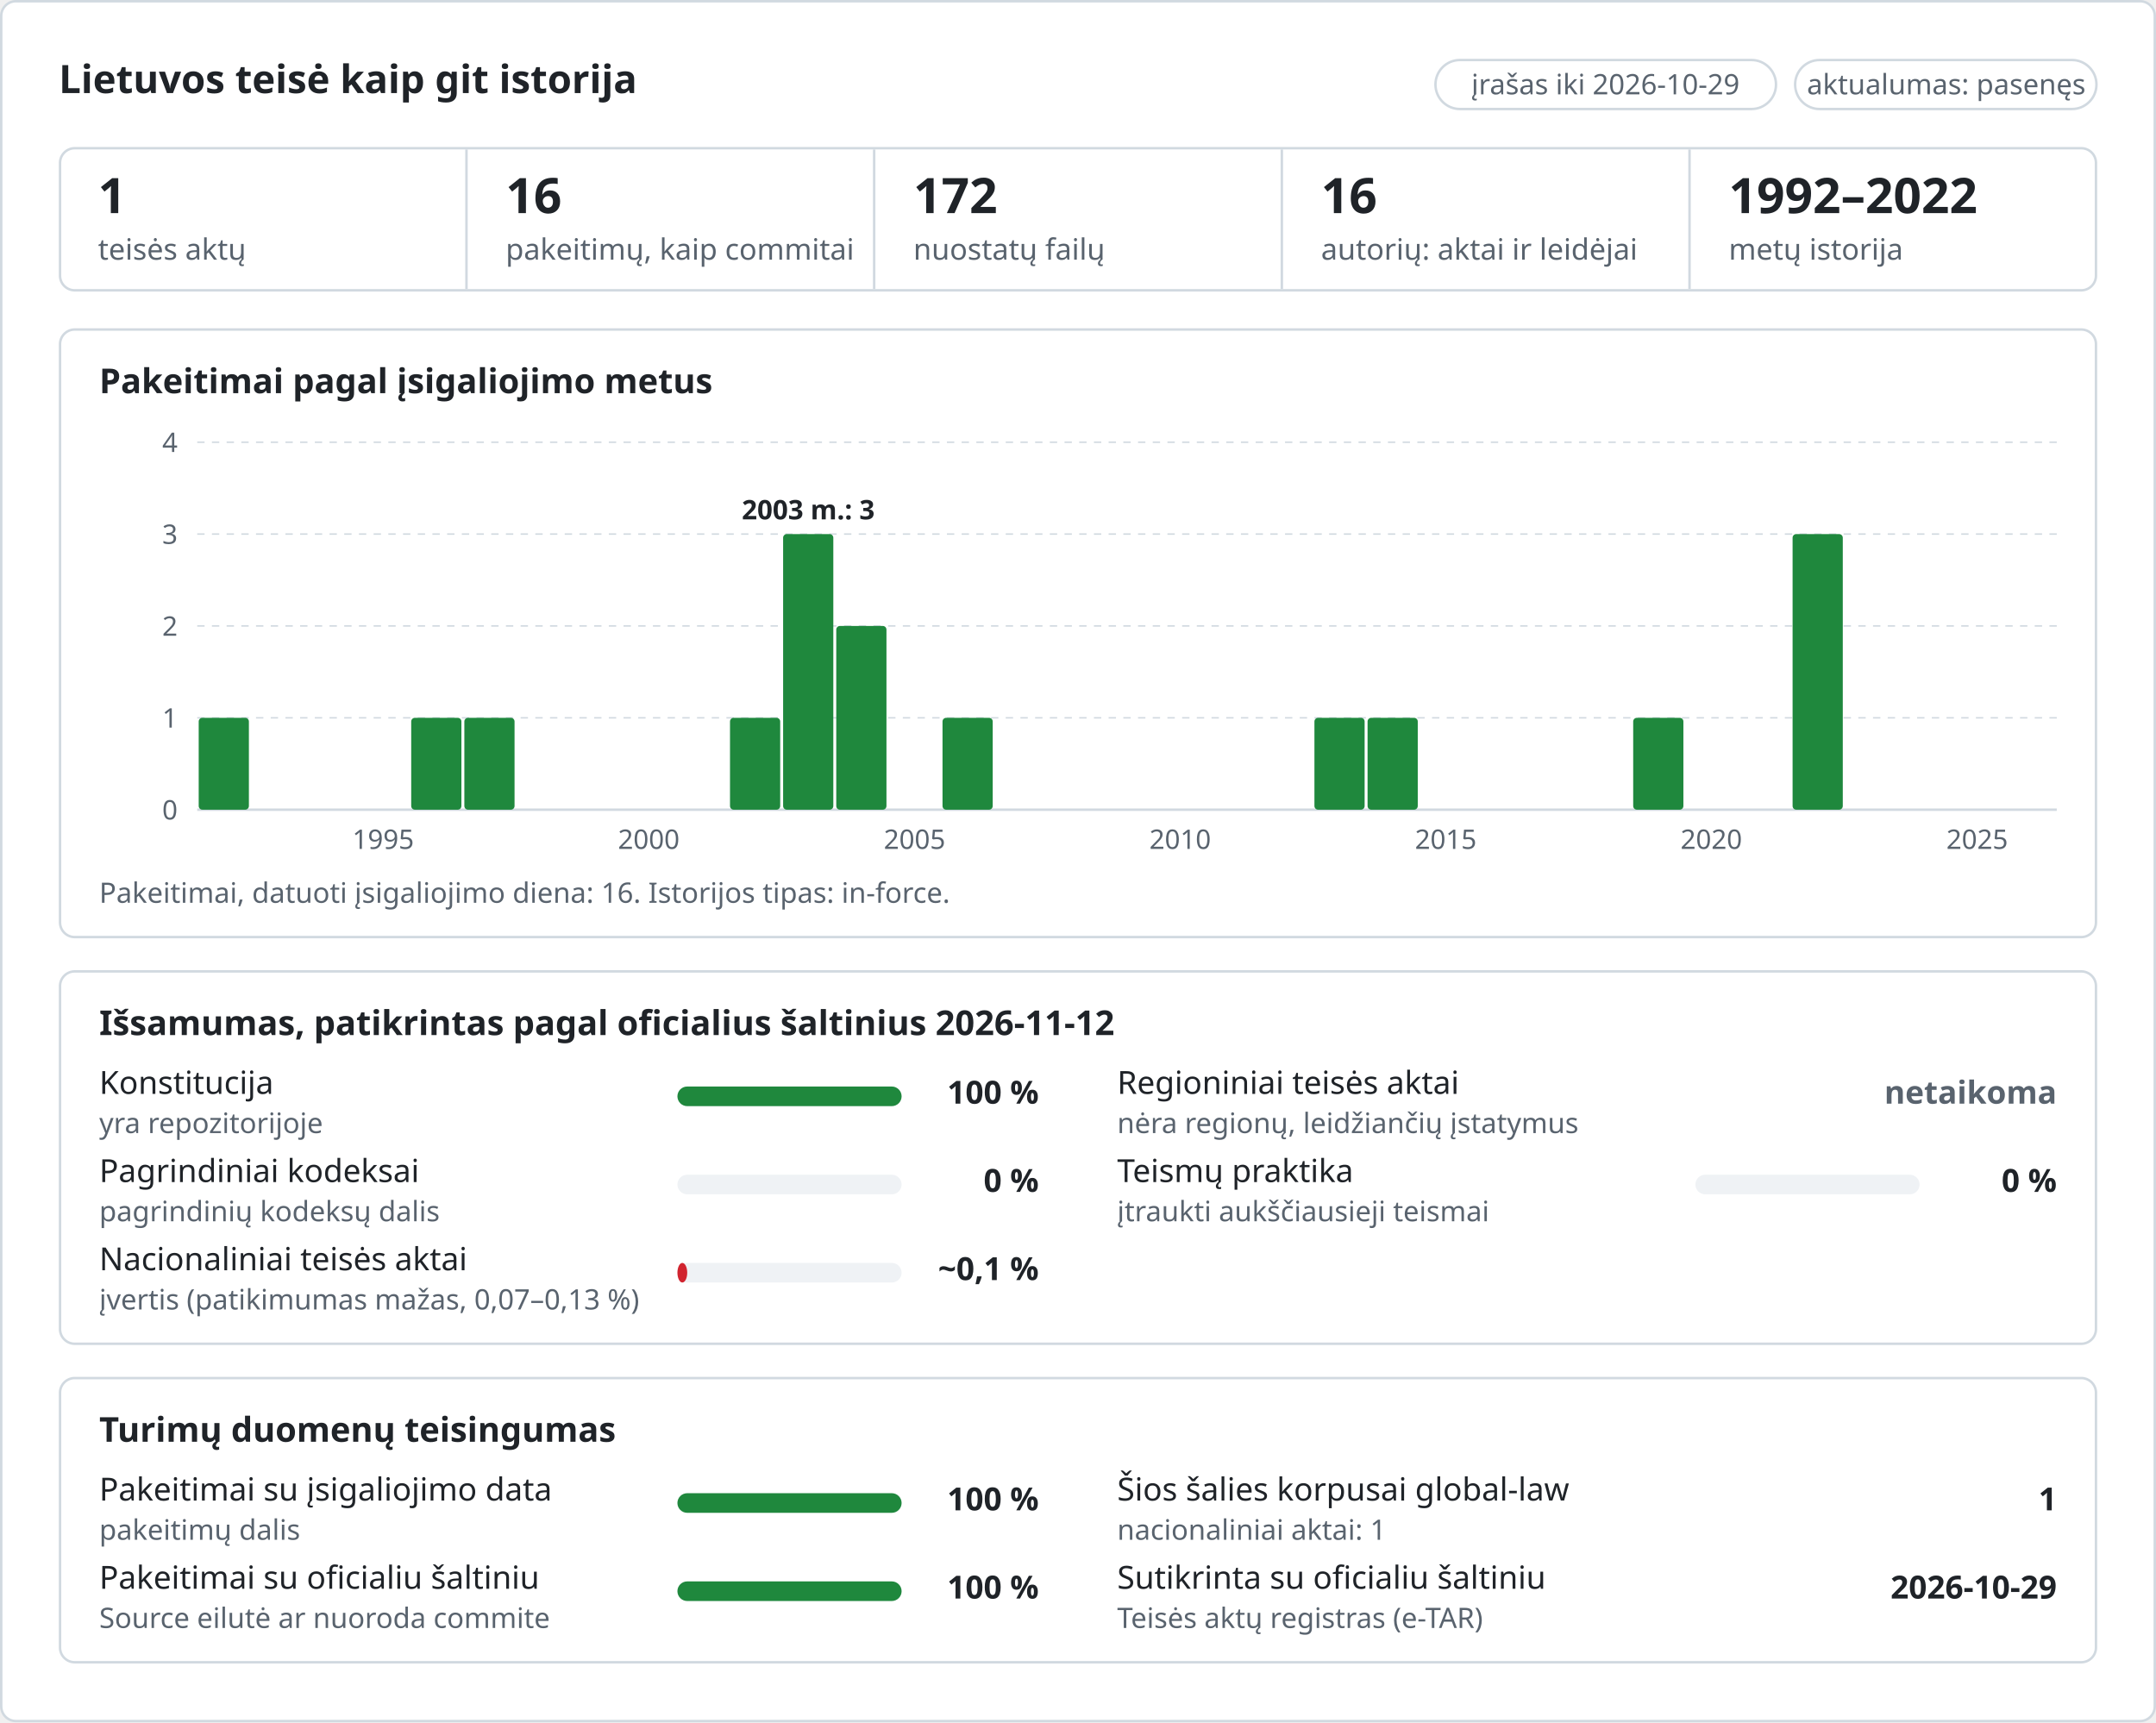
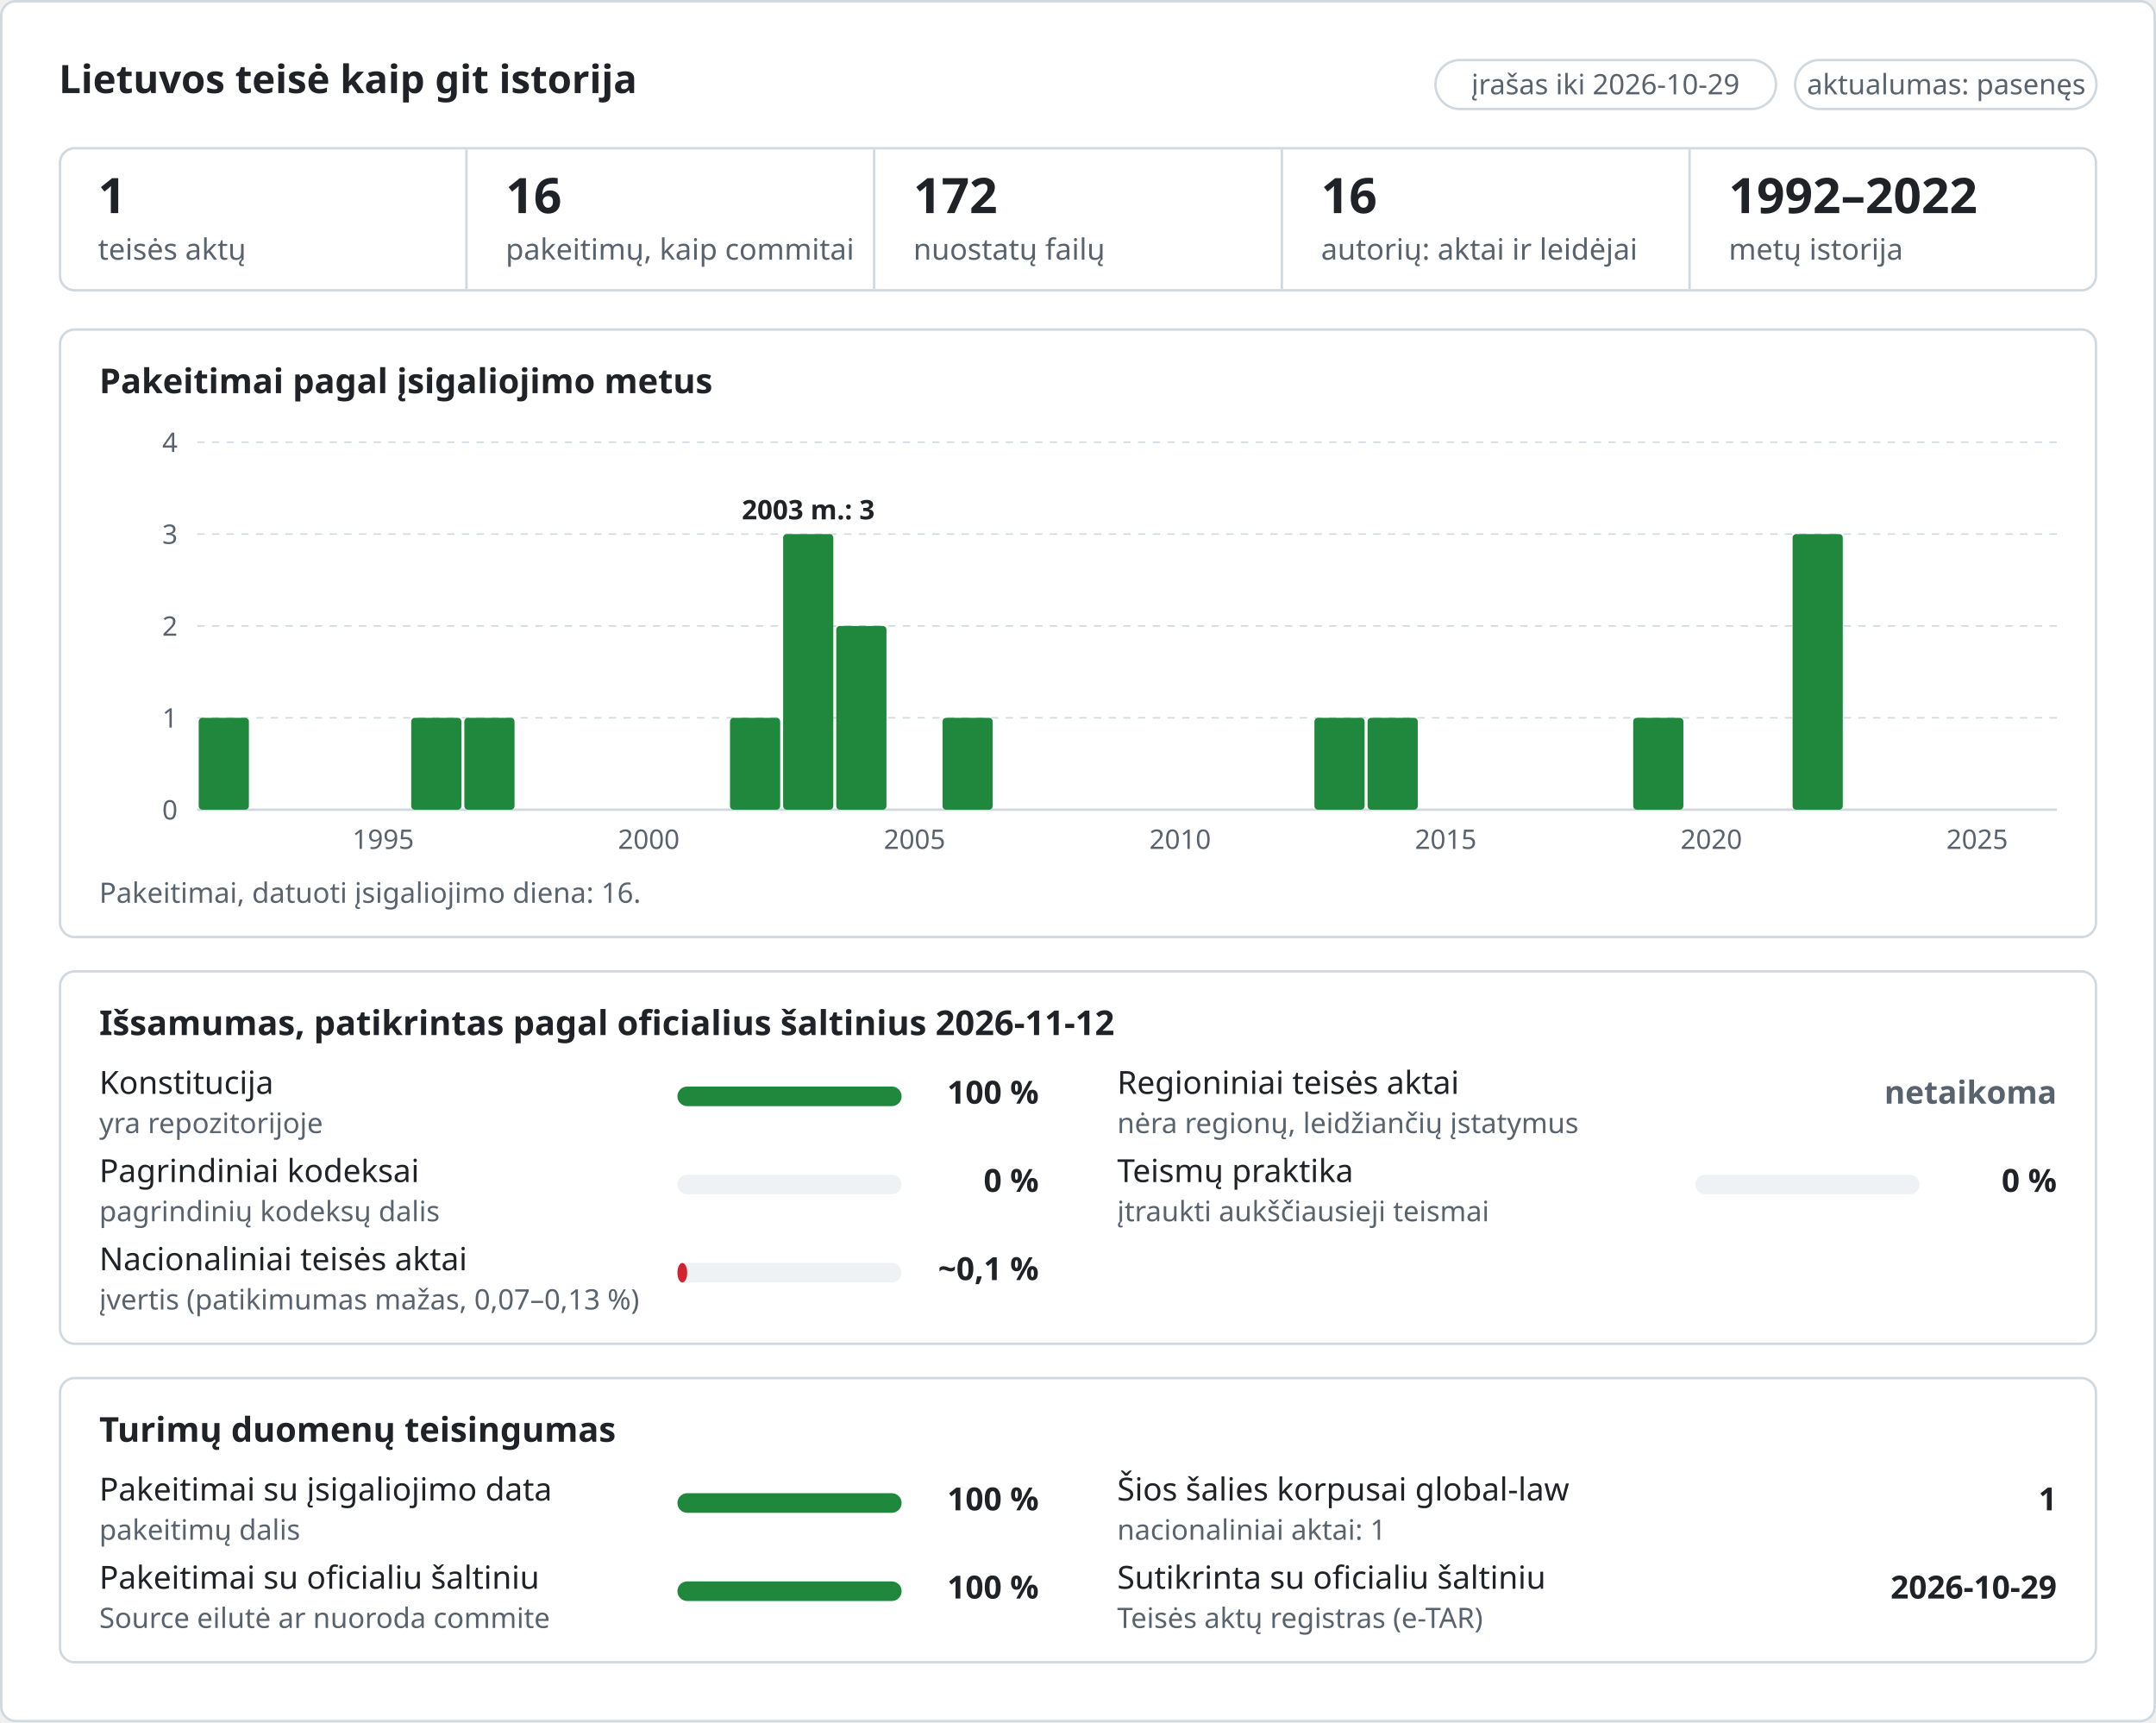
<svg xmlns="http://www.w3.org/2000/svg" width="880" height="703" viewBox="0 0 880 703" font-family="-apple-system,BlinkMacSystemFont,Segoe UI,Noto Sans,Helvetica,Arial,sans-serif">
  <rect x="0.5" y="0.5" width="879" height="702" rx="6" fill="#ffffff" stroke="#d1d9e0" />
  <text x="24" y="38" font-size="16" font-weight="600" fill="#1f2328">Lietuvos teisė kaip git istorija</text>
  <rect x="585.9" y="24.5" width="139" height="20" rx="10" fill="none" stroke="#d1d9e0" />
  <text x="655.3" y="38.5" font-size="11.5" font-weight="500" text-anchor="middle" fill="#59636e">įrašas iki 2026-10-29</text>
  <rect x="732.7" y="24.5" width="123" height="20" rx="10" fill="none" stroke="#d1d9e0" />
  <text x="794.4" y="38.5" font-size="11.5" font-weight="500" text-anchor="middle" fill="#59636e">aktualumas: pasenęs</text>
  <rect x="24.5" y="60.5" width="831" height="58" rx="6" fill="#ffffff" stroke="#d1d9e0" />
  <text x="40.0" y="87" font-size="20" font-weight="600" fill="#1f2328">1</text>
  <text x="40.0" y="106" font-size="12" fill="#59636e">teisės aktų</text>
  <line x1="190.4" y1="61" x2="190.4" y2="118" stroke="#d1d9e0" />
  <text x="206.4" y="87" font-size="20" font-weight="600" fill="#1f2328">16</text>
  <text x="206.4" y="106" font-size="12" fill="#59636e">pakeitimų, kaip commitai</text>
  <line x1="356.8" y1="61" x2="356.8" y2="118" stroke="#d1d9e0" />
  <text x="372.8" y="87" font-size="20" font-weight="600" fill="#1f2328">172</text>
  <text x="372.8" y="106" font-size="12" fill="#59636e">nuostatų failų</text>
  <line x1="523.2" y1="61" x2="523.2" y2="118" stroke="#d1d9e0" />
  <text x="539.2" y="87" font-size="20" font-weight="600" fill="#1f2328">16</text>
  <text x="539.2" y="106" font-size="12" fill="#59636e">autorių: aktai ir leidėjai</text>
  <line x1="689.6" y1="61" x2="689.6" y2="118" stroke="#d1d9e0" />
  <text x="705.6" y="87" font-size="20" font-weight="600" fill="#1f2328">1992–2022</text>
  <text x="705.6" y="106" font-size="12" fill="#59636e">metų istorija</text>
  <rect x="24.5" y="134.5" width="831" height="248" rx="6" fill="#ffffff" stroke="#d1d9e0" />
  <text x="40.5" y="160.5" font-size="14" font-weight="600" fill="#1f2328">Pakeitimai pagal įsigaliojimo metus</text>
  <line x1="80.5" y1="330.5" x2="839.5" y2="330.5" stroke="#d1d9e0" stroke-width="1" />
  <text x="72.5" y="334.5" font-size="11" text-anchor="end" fill="#59636e">0</text>
  <line x1="80.5" y1="293.0" x2="839.5" y2="293.0" stroke="#d1d9e0" stroke-width="0.6" stroke-dasharray="3 3" />
  <text x="72.5" y="297.0" font-size="11" text-anchor="end" fill="#59636e">1</text>
  <line x1="80.5" y1="255.5" x2="839.5" y2="255.5" stroke="#d1d9e0" stroke-width="0.6" stroke-dasharray="3 3" />
  <text x="72.5" y="259.5" font-size="11" text-anchor="end" fill="#59636e">2</text>
  <line x1="80.5" y1="218.0" x2="839.5" y2="218.0" stroke="#d1d9e0" stroke-width="0.6" stroke-dasharray="3 3" />
  <text x="72.5" y="222.0" font-size="11" text-anchor="end" fill="#59636e">3</text>
  <line x1="80.5" y1="180.5" x2="839.5" y2="180.5" stroke="#d1d9e0" stroke-width="0.6" stroke-dasharray="3 3" />
  <text x="72.5" y="184.5" font-size="11" text-anchor="end" fill="#59636e">4</text>
  <rect x="81.10" y="293.0" width="20.49" height="37.5" rx="1.5" fill="#1f883d" />
  <text x="156.4" y="346.5" font-size="11" text-anchor="middle" fill="#59636e">1995</text>
  <rect x="167.84" y="293.0" width="20.49" height="37.5" rx="1.5" fill="#1f883d" />
  <rect x="189.53" y="293.0" width="20.49" height="37.5" rx="1.5" fill="#1f883d" />
  <text x="264.8" y="346.5" font-size="11" text-anchor="middle" fill="#59636e">2000</text>
  <rect x="297.96" y="293.0" width="20.49" height="37.5" rx="1.5" fill="#1f883d" />
  <rect x="319.64" y="218.0" width="20.49" height="112.5" rx="1.5" fill="#1f883d" />
  <text x="329.9" y="212.0" font-size="11" font-weight="600" text-anchor="middle" fill="#1f2328">2003 m.: 3</text>
  <rect x="341.33" y="255.5" width="20.49" height="75.0" rx="1.5" fill="#1f883d" />
  <text x="373.3" y="346.5" font-size="11" text-anchor="middle" fill="#59636e">2005</text>
  <rect x="384.70" y="293.0" width="20.49" height="37.5" rx="1.5" fill="#1f883d" />
  <text x="481.7" y="346.5" font-size="11" text-anchor="middle" fill="#59636e">2010</text>
  <rect x="536.50" y="293.0" width="20.49" height="37.5" rx="1.5" fill="#1f883d" />
  <rect x="558.19" y="293.0" width="20.49" height="37.5" rx="1.5" fill="#1f883d" />
  <text x="590.1" y="346.5" font-size="11" text-anchor="middle" fill="#59636e">2015</text>
  <rect x="666.61" y="293.0" width="20.49" height="37.5" rx="1.5" fill="#1f883d" />
  <text x="698.5" y="346.5" font-size="11" text-anchor="middle" fill="#59636e">2020</text>
  <rect x="731.67" y="218.0" width="20.49" height="112.5" rx="1.5" fill="#1f883d" />
  <text x="807.0" y="346.5" font-size="11" text-anchor="middle" fill="#59636e">2025</text>
-   <text x="40.5" y="368.5" font-size="11.5" fill="#59636e">Pakeitimai, datuoti įsigaliojimo diena: 16. Istorijos tipas: in-force.</text>
+   <text x="40.5" y="368.5" font-size="11.5" fill="#59636e">Pakeitimai, datuoti įsigaliojimo diena: 16.</text>
  <rect x="24.5" y="396.5" width="831" height="152" rx="6" fill="#ffffff" stroke="#d1d9e0" />
  <text x="40.5" y="422.5" font-size="14" font-weight="600" fill="#1f2328">Išsamumas, patikrintas pagal oficialius šaltinius 2026-11-12</text>
  <text x="40.5" y="446.5" font-size="13" fill="#1f2328">Konstitucija</text>
  <text x="40.5" y="462.5" font-size="11.5" fill="#59636e">yra repozitorijoje</text>
  <g>
    <rect x="276.5" y="443.5" width="91.5" height="8" rx="4" fill="#eff2f5" />
    <rect x="276.5" y="443.5" width="91.5" height="8" rx="4" fill="#1f883d" />
  </g>
  <text x="424.0" y="450.5" font-size="13" font-weight="600" text-anchor="end" fill="#1f2328">100 %</text>
  <text x="40.5" y="482.5" font-size="13" fill="#1f2328">Pagrindiniai kodeksai</text>
  <text x="40.5" y="498.5" font-size="11.5" fill="#59636e">pagrindinių kodeksų dalis</text>
  <g>
    <rect x="276.5" y="479.5" width="91.5" height="8" rx="4" fill="#eff2f5" />
  </g>
  <text x="424.0" y="486.5" font-size="13" font-weight="600" text-anchor="end" fill="#1f2328">0 %</text>
  <text x="40.5" y="518.5" font-size="13" fill="#1f2328">Nacionaliniai teisės aktai</text>
  <text x="40.5" y="534.5" font-size="11.5" fill="#59636e">įvertis (patikimumas mažas, 0,07–0,13 %)</text>
  <g>
    <rect x="276.5" y="515.5" width="91.5" height="8" rx="4" fill="#eff2f5" />
    <rect x="276.5" y="515.5" width="4.0" height="8" rx="4" fill="#d1242f" />
  </g>
  <text x="424.0" y="522.5" font-size="13" font-weight="600" text-anchor="end" fill="#1f2328">~0,1 %</text>
  <text x="456.0" y="446.5" font-size="13" fill="#1f2328">Regioniniai teisės aktai</text>
  <text x="456.0" y="462.5" font-size="11.5" fill="#59636e">nėra regionų, leidžiančių įstatymus</text>
  <text x="839.5" y="450.5" font-size="13" font-weight="600" text-anchor="end" fill="#59636e">netaikoma</text>
  <text x="456.0" y="482.5" font-size="13" fill="#1f2328">Teismų praktika</text>
  <text x="456.0" y="498.5" font-size="11.5" fill="#59636e">įtraukti aukščiausieji teismai</text>
  <g>
    <rect x="692.0" y="479.5" width="91.5" height="8" rx="4" fill="#eff2f5" />
  </g>
  <text x="839.5" y="486.5" font-size="13" font-weight="600" text-anchor="end" fill="#1f2328">0 %</text>
  <rect x="24.5" y="562.5" width="831" height="116" rx="6" fill="#ffffff" stroke="#d1d9e0" />
  <text x="40.5" y="588.5" font-size="14" font-weight="600" fill="#1f2328">Turimų duomenų teisingumas</text>
  <text x="40.5" y="612.5" font-size="13" fill="#1f2328">Pakeitimai su įsigaliojimo data</text>
  <text x="40.5" y="628.5" font-size="11.5" fill="#59636e">pakeitimų dalis</text>
  <g>
    <rect x="276.5" y="609.5" width="91.5" height="8" rx="4" fill="#eff2f5" />
    <rect x="276.5" y="609.5" width="91.5" height="8" rx="4" fill="#1f883d" />
  </g>
  <text x="424.0" y="616.5" font-size="13" font-weight="600" text-anchor="end" fill="#1f2328">100 %</text>
  <text x="40.5" y="648.5" font-size="13" fill="#1f2328">Pakeitimai su oficialiu šaltiniu</text>
  <text x="40.5" y="664.5" font-size="11.5" fill="#59636e">Source eilutė ar nuoroda commite</text>
  <g>
    <rect x="276.5" y="645.5" width="91.5" height="8" rx="4" fill="#eff2f5" />
    <rect x="276.5" y="645.5" width="91.5" height="8" rx="4" fill="#1f883d" />
  </g>
  <text x="424.0" y="652.5" font-size="13" font-weight="600" text-anchor="end" fill="#1f2328">100 %</text>
  <text x="456.0" y="612.5" font-size="13" fill="#1f2328">Šios šalies korpusai global-law</text>
  <text x="456.0" y="628.5" font-size="11.5" fill="#59636e">nacionaliniai aktai: 1</text>
  <text x="839.5" y="616.5" font-size="13" font-weight="600" text-anchor="end" fill="#1f2328">1</text>
  <text x="456.0" y="648.5" font-size="13" fill="#1f2328">Sutikrinta su oficialiu šaltiniu</text>
  <text x="456.0" y="664.5" font-size="11.5" fill="#59636e">Teisės aktų registras (e-TAR)</text>
  <text x="839.5" y="652.5" font-size="13" font-weight="600" text-anchor="end" fill="#1f2328">2026-10-29</text>
</svg>
